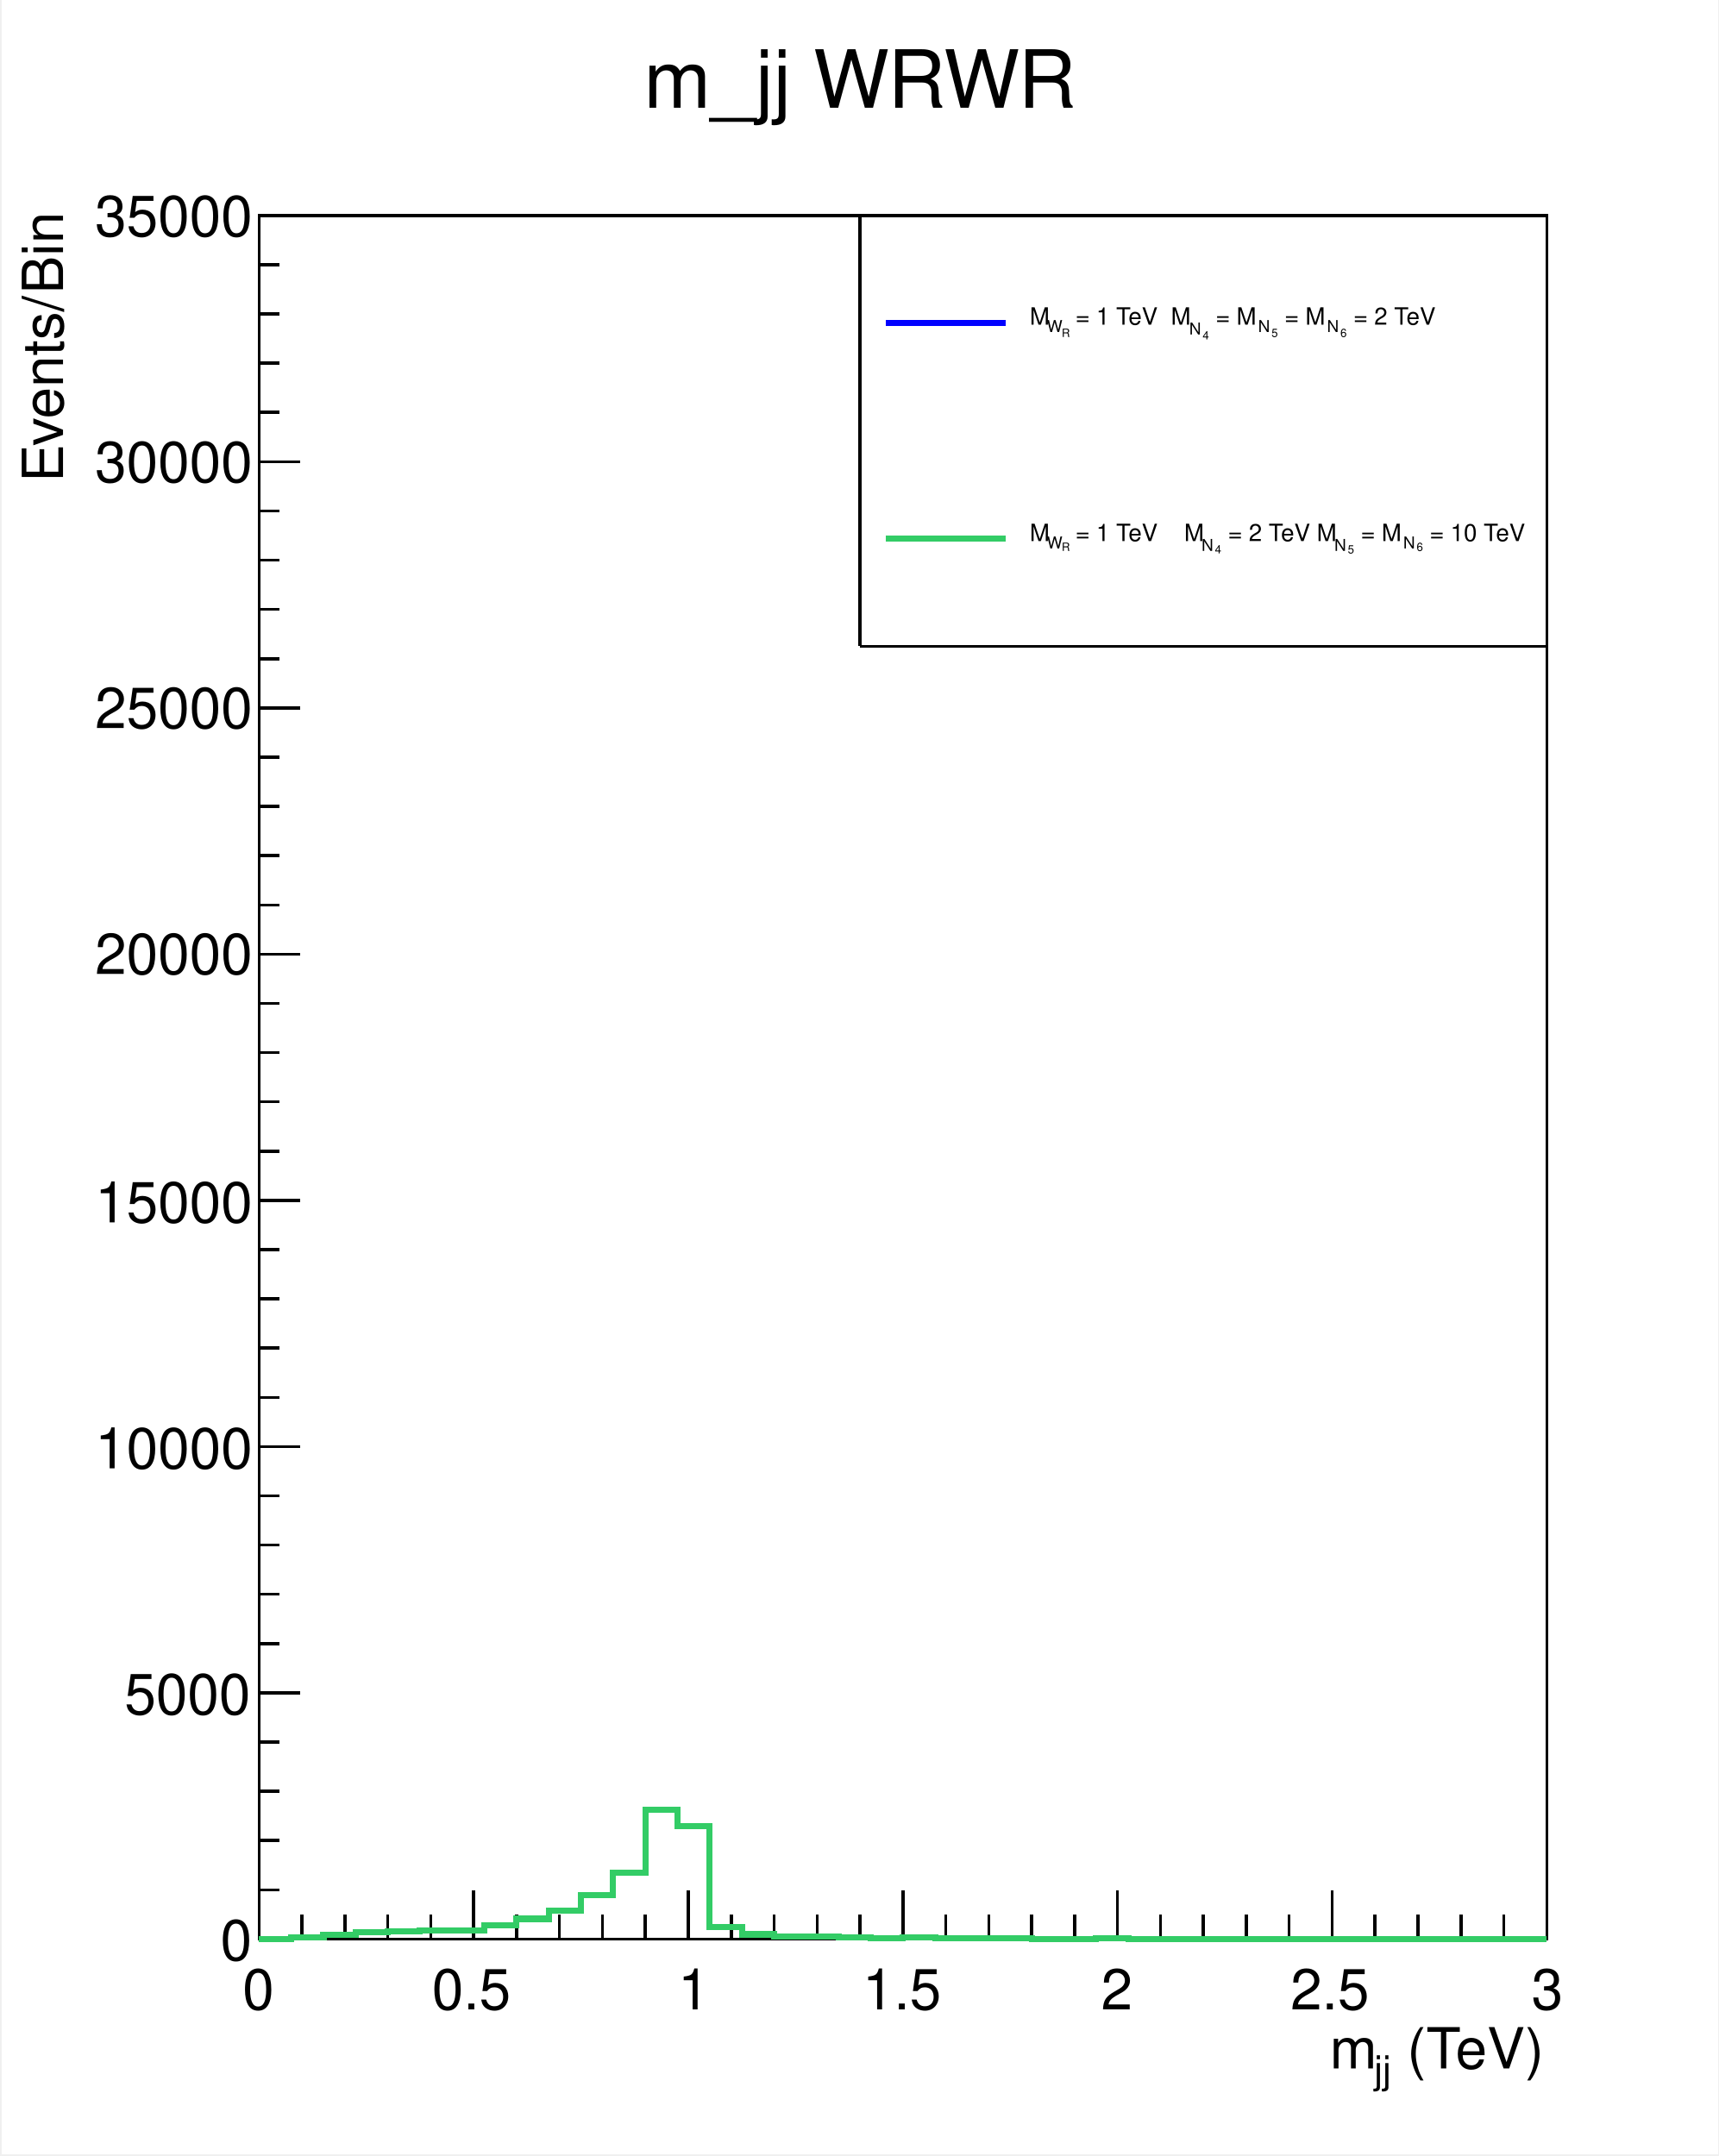
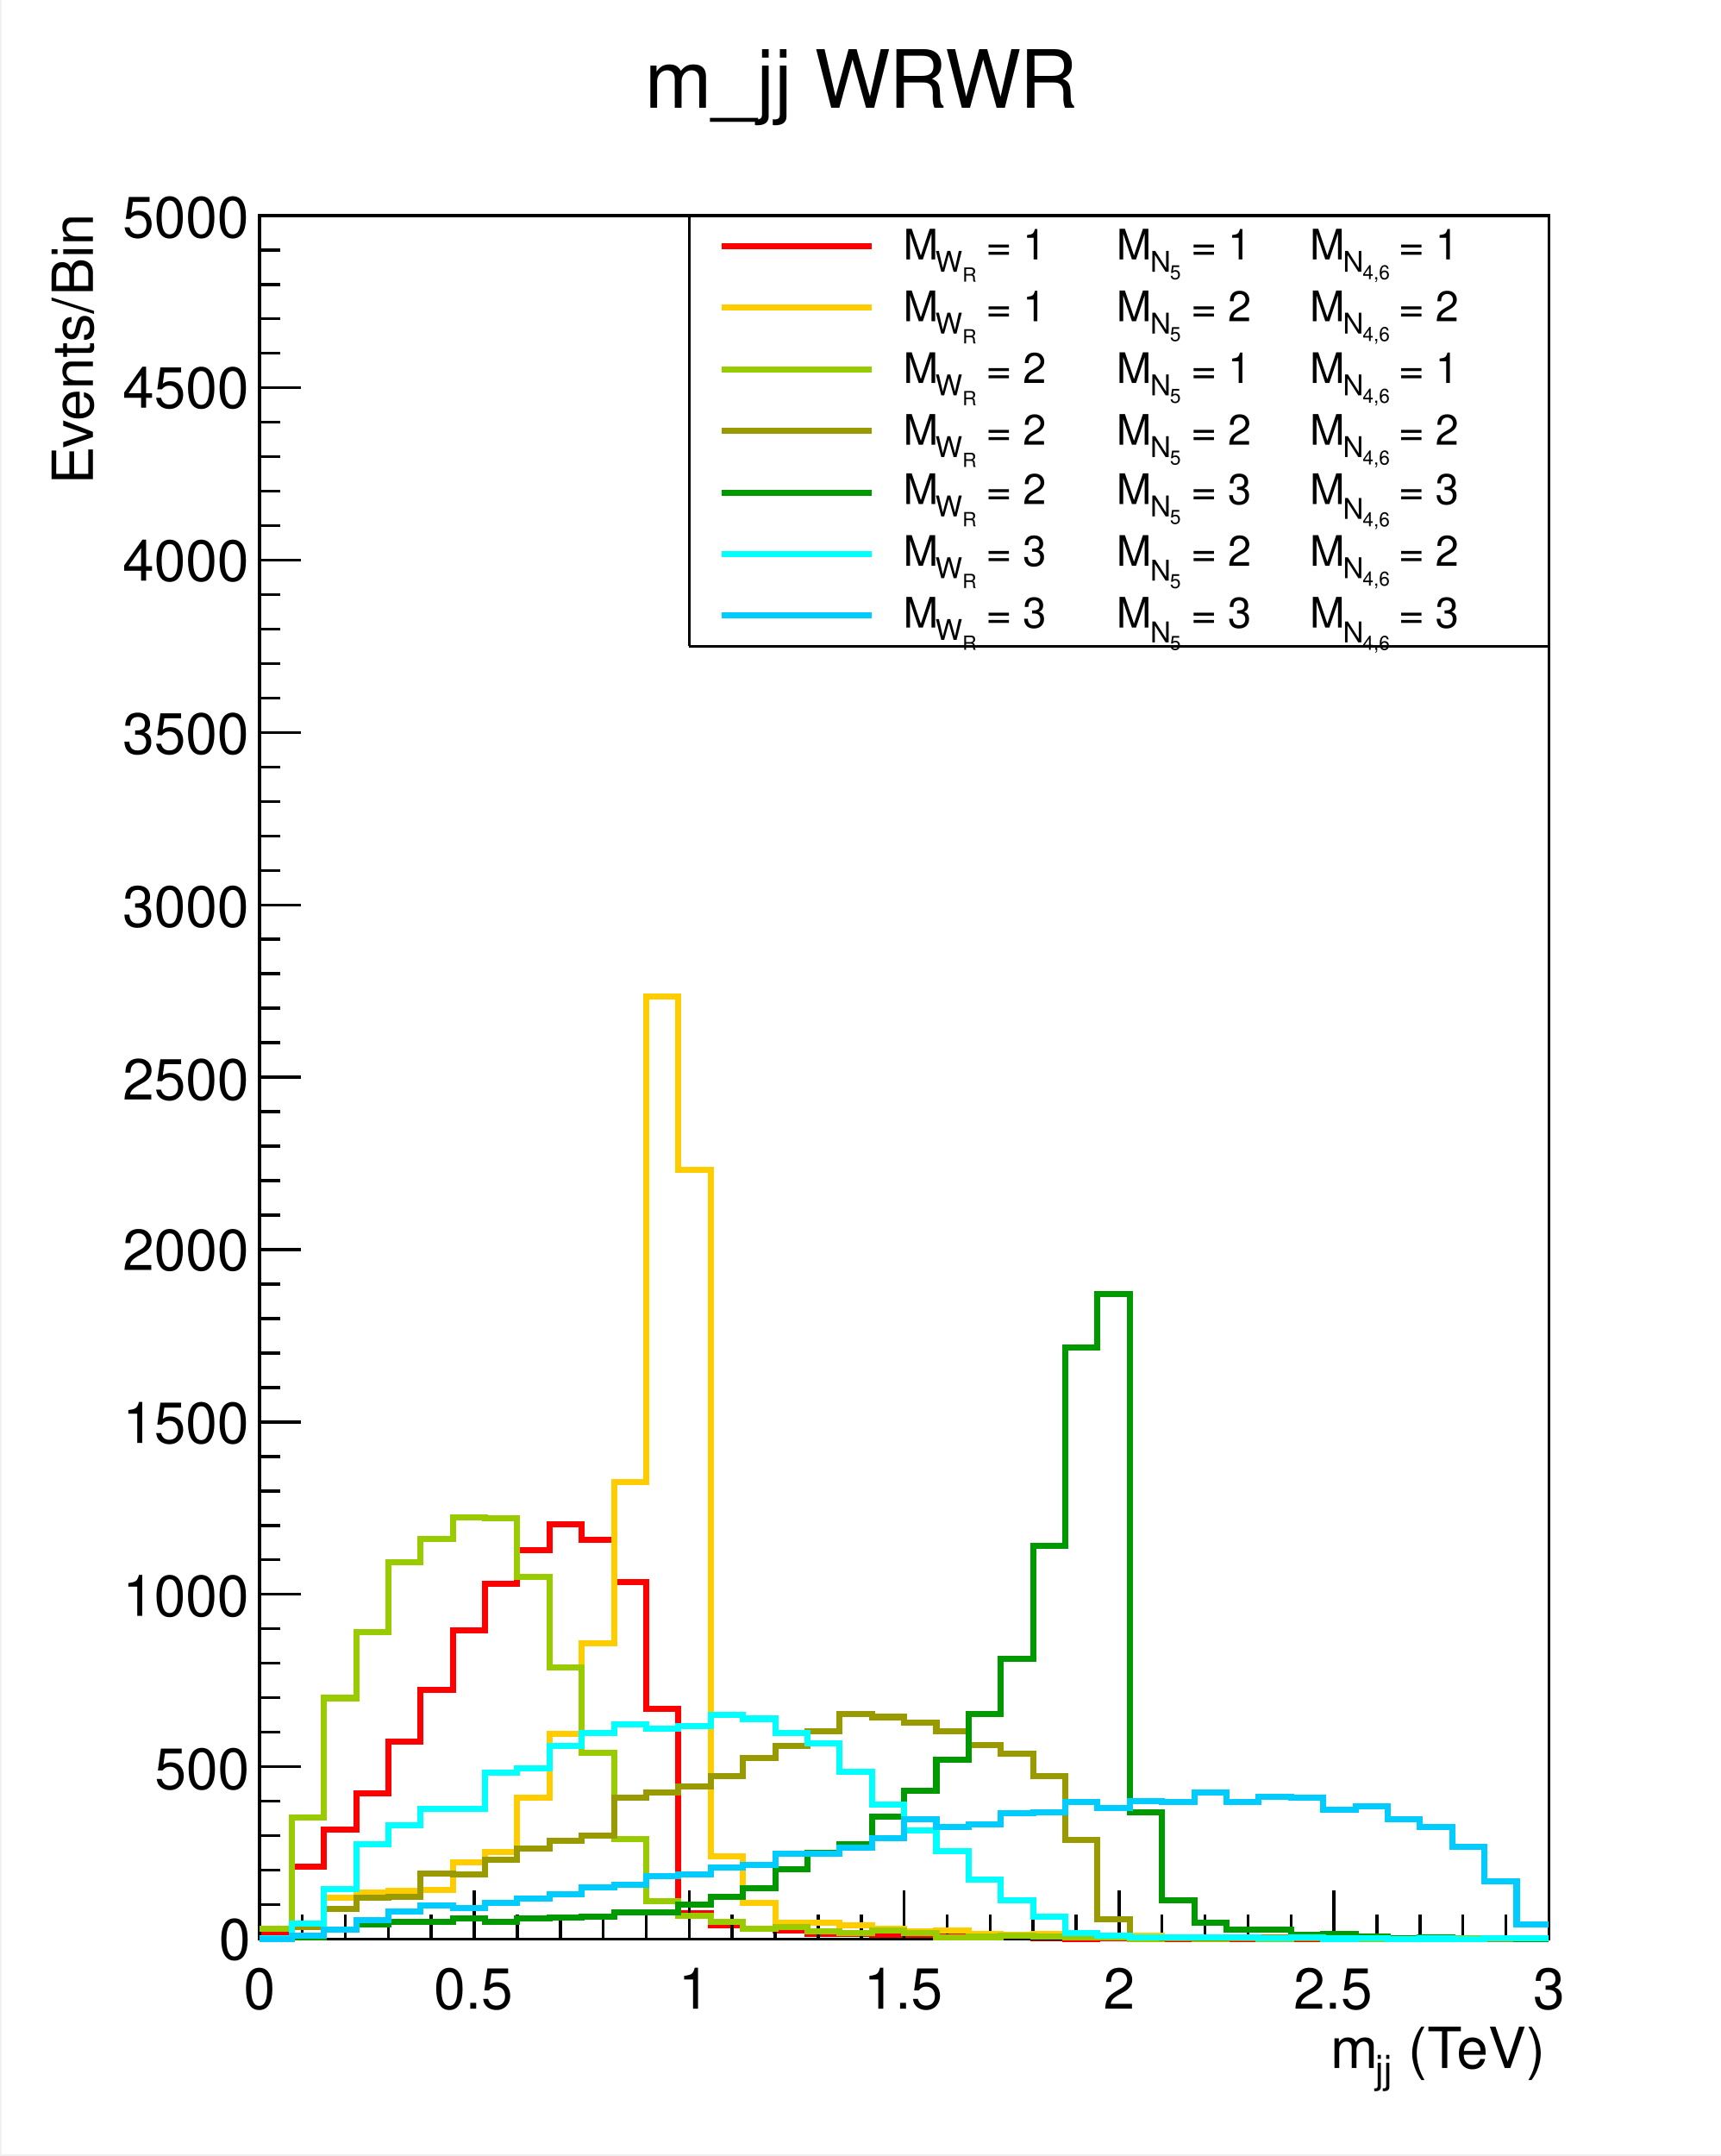
- <svg xmlns="http://www.w3.org/2000/svg" width="567.429" height="712.004" viewBox="0 0 567.429 712.004" shape-rendering="crispEdges">
+ <svg xmlns="http://www.w3.org/2000/svg" width="567.429" height="710.791" viewBox="0 0 567.429 710.791" shape-rendering="crispEdges">
  <defs>
</defs>
-   <rect x="0.5" y="0" width="566.929" height="711.504" fill="white" />
-   <rect x="85.539" y="71.15" width="425.197" height="569.203" fill="white" />
-   <rect x="85.539" y="71.15" width="425.197" height="569.203" fill="none" stroke="black" />
-   <rect x="85.539" y="71.15" width="425.197" height="569.203" fill="white" />
-   <rect x="85.539" y="71.15" width="425.197" height="569.203" fill="none" stroke="black" />
-   <path d="M85.539,640.305h 10.63v -0.602h 10.63v -0.797h 10.63v -0.911h 10.63v -0.244h 10.63v -0.26h 10.63v -0.065h 10.63v -1.626h 10.63v -2.114h 10.63v -2.651h 10.63v -5.058h 10.63v -7.66h 10.63v  -20.703h 10.63v 5.432h 10.63v 33.469h 10.63v 2.293h 10.63v 0.667h 10.63v -0.016h 10.63v 0.293h 10.63v 0.228h 10.63v -0.049h 10.63v 0.081h 10.63v 0.163h 10.63v -0.016h 10.63v 0.081h 21.26v  -0.016h 10.63v 0.016h 10.63v 0.098h 10.63v -0.098h 10.63v 0.098h 10.63v -0.016h 10.63v -0.016h 21.26v 0.016h 10.63v -0.016h 10.63v 0.016h 10.63v 0.033h 10.63v -0.049h 10.63v 0.049h  10.63" fill="none" stroke="#0000ff" stroke-width="2" />
-   <path d="M85.539,640.354h 425.197" fill="none" stroke="black" />
-   <path d="M85.539,624.345v 16.009" fill="none" stroke="black" />
-   <path d="M99.713,632.349v 8.004" fill="none" stroke="black" />
-   <path d="M113.886,632.349v 8.004" fill="none" stroke="black" />
-   <path d="M128.059,632.349v 8.004" fill="none" stroke="black" />
-   <path d="M142.232,632.349v 8.004" fill="none" stroke="black" />
-   <path d="M156.406,624.345v 16.009" fill="none" stroke="black" />
-   <path d="M170.579,632.349v 8.004" fill="none" stroke="black" />
-   <path d="M184.752,632.349v 8.004" fill="none" stroke="black" />
-   <path d="M198.925,632.349v 8.004" fill="none" stroke="black" />
-   <path d="M213.098,632.349v 8.004" fill="none" stroke="black" />
-   <path d="M227.272,624.345v 16.009" fill="none" stroke="black" />
-   <path d="M241.445,632.349v 8.004" fill="none" stroke="black" />
-   <path d="M255.618,632.349v 8.004" fill="none" stroke="black" />
-   <path d="M269.791,632.349v 8.004" fill="none" stroke="black" />
-   <path d="M283.965,632.349v 8.004" fill="none" stroke="black" />
-   <path d="M298.138,624.345v 16.009" fill="none" stroke="black" />
-   <path d="M312.311,632.349v 8.004" fill="none" stroke="black" />
-   <path d="M326.484,632.349v 8.004" fill="none" stroke="black" />
-   <path d="M340.657,632.349v 8.004" fill="none" stroke="black" />
-   <path d="M354.831,632.349v 8.004" fill="none" stroke="black" />
-   <path d="M369.004,624.345v 16.009" fill="none" stroke="black" />
-   <path d="M383.177,632.349v 8.004" fill="none" stroke="black" />
-   <path d="M397.35,632.349v 8.004" fill="none" stroke="black" />
-   <path d="M411.524,632.349v 8.004" fill="none" stroke="black" />
-   <path d="M425.697,632.349v 8.004" fill="none" stroke="black" />
-   <path d="M439.87,624.345v 16.009" fill="none" stroke="black" />
-   <path d="M454.043,632.349v 8.004" fill="none" stroke="black" />
-   <path d="M468.217,632.349v 8.004" fill="none" stroke="black" />
-   <path d="M482.39,632.349v 8.004" fill="none" stroke="black" />
-   <path d="M496.563,632.349v 8.004" fill="none" stroke="black" />
-   <path d="M510.736,624.345v 16.009" fill="none" stroke="black" />
-   <text xml:space="preserve" x="80.097" y="663.583" fill="black" font-size="18.704" font-family="Helvetica">0</text>
-   <text xml:space="preserve" x="142.638" y="663.583" fill="black" font-size="18.704" font-family="Helvetica">0.5</text>
-   <text xml:space="preserve" x="223.86" y="663.583" fill="black" font-size="18.704" font-family="Helvetica">1</text>
-   <text xml:space="preserve" x="284.777" y="663.583" fill="black" font-size="18.704" font-family="Helvetica">1.5</text>
-   <text xml:space="preserve" x="363.562" y="663.583" fill="black" font-size="18.704" font-family="Helvetica">2</text>
-   <text xml:space="preserve" x="426.103" y="663.583" fill="black" font-size="18.704" font-family="Helvetica">2.5</text>
-   <text xml:space="preserve" x="505.7" y="663.583" fill="black" font-size="18.704" font-family="Helvetica">3</text>
-   <text xml:space="preserve" x="459.404" y="683.076" fill="black" font-size="18.704" font-family="Helvetica"> (TeV)</text>
-   <text xml:space="preserve" x="453.718" y="687.95" fill="black" font-size="12.636" font-family="Helvetica">jj</text>
-   <text xml:space="preserve" x="439.098" y="683.076" fill="black" font-size="18.704" font-family="Helvetica">m</text>
-   <path d="M85.539,640.354v -569.203" fill="none" stroke="black" />
-   <path d="M99.146,640.354h -13.606" fill="none" stroke="black" />
-   <path d="M92.343,624.091h -6.803" fill="none" stroke="black" />
-   <path d="M92.343,607.828h -6.803" fill="none" stroke="black" />
-   <path d="M92.343,591.565h -6.803" fill="none" stroke="black" />
-   <path d="M92.343,575.302h -6.803" fill="none" stroke="black" />
-   <path d="M99.146,559.039h -13.606" fill="none" stroke="black" />
-   <path d="M92.343,542.776h -6.803" fill="none" stroke="black" />
-   <path d="M92.343,526.513h -6.803" fill="none" stroke="black" />
-   <path d="M92.343,510.25h -6.803" fill="none" stroke="black" />
-   <path d="M92.343,493.987h -6.803" fill="none" stroke="black" />
-   <path d="M99.146,477.724h -13.606" fill="none" stroke="black" />
-   <path d="M92.343,461.461h -6.803" fill="none" stroke="black" />
-   <path d="M92.343,445.198h -6.803" fill="none" stroke="black" />
-   <path d="M92.343,428.935h -6.803" fill="none" stroke="black" />
-   <path d="M92.343,412.672h -6.803" fill="none" stroke="black" />
-   <path d="M99.146,396.409h -13.606" fill="none" stroke="black" />
-   <path d="M92.343,380.147h -6.803" fill="none" stroke="black" />
-   <path d="M92.343,363.884h -6.803" fill="none" stroke="black" />
-   <path d="M92.343,347.621h -6.803" fill="none" stroke="black" />
-   <path d="M92.343,331.358h -6.803" fill="none" stroke="black" />
-   <path d="M99.146,315.095h -13.606" fill="none" stroke="black" />
-   <path d="M92.343,298.832h -6.803" fill="none" stroke="black" />
-   <path d="M92.343,282.569h -6.803" fill="none" stroke="black" />
-   <path d="M92.343,266.306h -6.803" fill="none" stroke="black" />
-   <path d="M92.343,250.043h -6.803" fill="none" stroke="black" />
-   <path d="M99.146,233.78h -13.606" fill="none" stroke="black" />
-   <path d="M92.343,217.517h -6.803" fill="none" stroke="black" />
-   <path d="M92.343,201.254h -6.803" fill="none" stroke="black" />
-   <path d="M92.343,184.991h -6.803" fill="none" stroke="black" />
-   <path d="M92.343,168.728h -6.803" fill="none" stroke="black" />
-   <path d="M99.146,152.465h -13.606" fill="none" stroke="black" />
-   <path d="M92.343,136.202h -6.803" fill="none" stroke="black" />
-   <path d="M92.343,119.939h -6.803" fill="none" stroke="black" />
-   <path d="M92.343,103.676h -6.803" fill="none" stroke="black" />
-   <path d="M92.343,87.413h -6.803" fill="none" stroke="black" />
-   <path d="M99.146,71.15h -13.606" fill="none" stroke="black" />
-   <text xml:space="preserve" x="72.787" y="647.339" fill="black" font-size="18.704" font-family="Helvetica">0</text>
-   <text xml:space="preserve" x="41.111" y="566.117" fill="black" font-size="18.704" font-family="Helvetica">5000</text>
-   <text xml:space="preserve" x="31.364" y="484.895" fill="black" font-size="18.704" font-family="Helvetica">10000</text>
-   <text xml:space="preserve" x="31.364" y="403.673" fill="black" font-size="18.704" font-family="Helvetica">15000</text>
-   <text xml:space="preserve" x="31.364" y="321.639" fill="black" font-size="18.704" font-family="Helvetica">20000</text>
-   <text xml:space="preserve" x="31.364" y="240.417" fill="black" font-size="18.704" font-family="Helvetica">25000</text>
-   <text xml:space="preserve" x="31.364" y="159.195" fill="black" font-size="18.704" font-family="Helvetica">30000</text>
-   <text xml:space="preserve" x="31.364" y="77.973" fill="black" font-size="18.704" font-family="Helvetica">35000</text>
-   <g transform="rotate(-90,20.8055,159.195)">
-     <text xml:space="preserve" x="20.805" y="159.195" fill="black" font-size="18.704" font-family="Helvetica">Events/Bin</text>
+   <rect x="0.5" y="0" width="566.929" height="710.291" fill="white" />
+   <rect x="85.539" y="71.029" width="425.197" height="568.232" fill="white" />
+   <rect x="85.539" y="71.029" width="425.197" height="568.232" fill="none" stroke="black" />
+   <rect x="85.539" y="71.029" width="425.197" height="568.232" fill="white" />
+   <rect x="85.539" y="71.029" width="425.197" height="568.232" fill="none" stroke="black" />
+   <path d="M85.539,637.329h 10.63v -21.82h 10.63v -12.274h 10.63v -12.046h 10.63v -17.047h 10.63v -16.933h 10.63v -19.661h 10.63v -15.342h 10.63v -11.137h 10.63v -8.637h 10.63v 5.114h 10.63v 14.092h 10.63v 41.708h  10.63v 67.279h 10.63v 4.091h 10.63v 1.136h 10.63v 0.568h 10.63v 1.136h 10.63v 0.114h 10.63v 0.682h 21.26v -0.114h 10.63v 0.568h 21.26v 0.114h 10.63v 0.227h 10.63v -0.227h 10.63v 0.227h  21.26v -0.114h 10.63v 0.114h 10.63v 0.114h 10.63v -0.114h 10.63v 0.114h 21.26v -0.114h 10.63v 0.114h 42.52" fill="none" stroke="#ff0000" stroke-width="2" />
+   <path d="M85.539,639.261h 425.197" fill="none" stroke="black" />
+   <path d="M85.539,623.28v 15.982" fill="none" stroke="black" />
+   <path d="M99.713,631.271v 7.991" fill="none" stroke="black" />
+   <path d="M113.886,631.271v 7.991" fill="none" stroke="black" />
+   <path d="M128.059,631.271v 7.991" fill="none" stroke="black" />
+   <path d="M142.232,631.271v 7.991" fill="none" stroke="black" />
+   <path d="M156.406,623.28v 15.982" fill="none" stroke="black" />
+   <path d="M170.579,631.271v 7.991" fill="none" stroke="black" />
+   <path d="M184.752,631.271v 7.991" fill="none" stroke="black" />
+   <path d="M198.925,631.271v 7.991" fill="none" stroke="black" />
+   <path d="M213.098,631.271v 7.991" fill="none" stroke="black" />
+   <path d="M227.272,623.28v 15.982" fill="none" stroke="black" />
+   <path d="M241.445,631.271v 7.991" fill="none" stroke="black" />
+   <path d="M255.618,631.271v 7.991" fill="none" stroke="black" />
+   <path d="M269.791,631.271v 7.991" fill="none" stroke="black" />
+   <path d="M283.965,631.271v 7.991" fill="none" stroke="black" />
+   <path d="M298.138,623.28v 15.982" fill="none" stroke="black" />
+   <path d="M312.311,631.271v 7.991" fill="none" stroke="black" />
+   <path d="M326.484,631.271v 7.991" fill="none" stroke="black" />
+   <path d="M340.657,631.271v 7.991" fill="none" stroke="black" />
+   <path d="M354.831,631.271v 7.991" fill="none" stroke="black" />
+   <path d="M369.004,623.28v 15.982" fill="none" stroke="black" />
+   <path d="M383.177,631.271v 7.991" fill="none" stroke="black" />
+   <path d="M397.35,631.271v 7.991" fill="none" stroke="black" />
+   <path d="M411.524,631.271v 7.991" fill="none" stroke="black" />
+   <path d="M425.697,631.271v 7.991" fill="none" stroke="black" />
+   <path d="M439.87,623.28v 15.982" fill="none" stroke="black" />
+   <path d="M454.043,631.271v 7.991" fill="none" stroke="black" />
+   <path d="M468.217,631.271v 7.991" fill="none" stroke="black" />
+   <path d="M482.39,631.271v 7.991" fill="none" stroke="black" />
+   <path d="M496.563,631.271v 7.991" fill="none" stroke="black" />
+   <path d="M510.736,623.28v 15.982" fill="none" stroke="black" />
+   <text xml:space="preserve" x="80.326" y="662.232" fill="black" font-size="18.704" font-family="Helvetica">0</text>
+   <text xml:space="preserve" x="143.047" y="662.232" fill="black" font-size="18.704" font-family="Helvetica">0.5</text>
+   <text xml:space="preserve" x="223.688" y="662.232" fill="black" font-size="18.704" font-family="Helvetica">1</text>
+   <text xml:space="preserve" x="284.779" y="662.232" fill="black" font-size="18.704" font-family="Helvetica">1.5</text>
+   <text xml:space="preserve" x="363.791" y="662.232" fill="black" font-size="18.704" font-family="Helvetica">2</text>
+   <text xml:space="preserve" x="426.511" y="662.232" fill="black" font-size="18.704" font-family="Helvetica">2.5</text>
+   <text xml:space="preserve" x="505.523" y="662.232" fill="black" font-size="18.704" font-family="Helvetica">3</text>
+   <text xml:space="preserve" x="459.094" y="681.781" fill="black" font-size="18.704" font-family="Helvetica"> (TeV)</text>
+   <text xml:space="preserve" x="453.392" y="686.668" fill="black" font-size="12.636" font-family="Helvetica">jj</text>
+   <text xml:space="preserve" x="438.73" y="681.781" fill="black" font-size="18.704" font-family="Helvetica">m</text>
+   <path d="M85.539,639.261v -568.232" fill="none" stroke="black" />
+   <path d="M99.146,639.261h -13.606" fill="none" stroke="black" />
+   <path d="M92.343,627.897h -6.803" fill="none" stroke="black" />
+   <path d="M92.343,616.532h -6.803" fill="none" stroke="black" />
+   <path d="M92.343,605.167h -6.803" fill="none" stroke="black" />
+   <path d="M92.343,593.803h -6.803" fill="none" stroke="black" />
+   <path d="M99.146,582.438h -13.606" fill="none" stroke="black" />
+   <path d="M92.343,571.074h -6.803" fill="none" stroke="black" />
+   <path d="M92.343,559.709h -6.803" fill="none" stroke="black" />
+   <path d="M92.343,548.344h -6.803" fill="none" stroke="black" />
+   <path d="M92.343,536.98h -6.803" fill="none" stroke="black" />
+   <path d="M99.146,525.615h -13.606" fill="none" stroke="black" />
+   <path d="M92.343,514.25h -6.803" fill="none" stroke="black" />
+   <path d="M92.343,502.886h -6.803" fill="none" stroke="black" />
+   <path d="M92.343,491.521h -6.803" fill="none" stroke="black" />
+   <path d="M92.343,480.156h -6.803" fill="none" stroke="black" />
+   <path d="M99.146,468.792h -13.606" fill="none" stroke="black" />
+   <path d="M92.343,457.427h -6.803" fill="none" stroke="black" />
+   <path d="M92.343,446.062h -6.803" fill="none" stroke="black" />
+   <path d="M92.343,434.698h -6.803" fill="none" stroke="black" />
+   <path d="M92.343,423.333h -6.803" fill="none" stroke="black" />
+   <path d="M99.146,411.968h -13.606" fill="none" stroke="black" />
+   <path d="M92.343,400.604h -6.803" fill="none" stroke="black" />
+   <path d="M92.343,389.239h -6.803" fill="none" stroke="black" />
+   <path d="M92.343,377.875h -6.803" fill="none" stroke="black" />
+   <path d="M92.343,366.51h -6.803" fill="none" stroke="black" />
+   <path d="M99.146,355.145h -13.606" fill="none" stroke="black" />
+   <path d="M92.343,343.781h -6.803" fill="none" stroke="black" />
+   <path d="M92.343,332.416h -6.803" fill="none" stroke="black" />
+   <path d="M92.343,321.051h -6.803" fill="none" stroke="black" />
+   <path d="M92.343,309.687h -6.803" fill="none" stroke="black" />
+   <path d="M99.146,298.322h -13.606" fill="none" stroke="black" />
+   <path d="M92.343,286.957h -6.803" fill="none" stroke="black" />
+   <path d="M92.343,275.593h -6.803" fill="none" stroke="black" />
+   <path d="M92.343,264.228h -6.803" fill="none" stroke="black" />
+   <path d="M92.343,252.863h -6.803" fill="none" stroke="black" />
+   <path d="M99.146,241.499h -13.606" fill="none" stroke="black" />
+   <path d="M92.343,230.134h -6.803" fill="none" stroke="black" />
+   <path d="M92.343,218.769h -6.803" fill="none" stroke="black" />
+   <path d="M92.343,207.405h -6.803" fill="none" stroke="black" />
+   <path d="M92.343,196.04h -6.803" fill="none" stroke="black" />
+   <path d="M99.146,184.676h -13.606" fill="none" stroke="black" />
+   <path d="M92.343,173.311h -6.803" fill="none" stroke="black" />
+   <path d="M92.343,161.946h -6.803" fill="none" stroke="black" />
+   <path d="M92.343,150.582h -6.803" fill="none" stroke="black" />
+   <path d="M92.343,139.217h -6.803" fill="none" stroke="black" />
+   <path d="M99.146,127.852h -13.606" fill="none" stroke="black" />
+   <path d="M92.343,116.488h -6.803" fill="none" stroke="black" />
+   <path d="M92.343,105.123h -6.803" fill="none" stroke="black" />
+   <path d="M92.343,93.758h -6.803" fill="none" stroke="black" />
+   <path d="M92.343,82.394h -6.803" fill="none" stroke="black" />
+   <path d="M99.146,71.029h -13.606" fill="none" stroke="black" />
+   <text xml:space="preserve" x="72.181" y="645.941" fill="black" font-size="18.704" font-family="Helvetica">0</text>
+   <text xml:space="preserve" x="51.002" y="589.737" fill="black" font-size="18.704" font-family="Helvetica">500</text>
+   <text xml:space="preserve" x="40.413" y="532.718" fill="black" font-size="18.704" font-family="Helvetica">1000</text>
+   <text xml:space="preserve" x="40.413" y="475.699" fill="black" font-size="18.704" font-family="Helvetica">1500</text>
+   <text xml:space="preserve" x="40.413" y="418.68" fill="black" font-size="18.704" font-family="Helvetica">2000</text>
+   <text xml:space="preserve" x="40.413" y="362.476" fill="black" font-size="18.704" font-family="Helvetica">2500</text>
+   <text xml:space="preserve" x="40.413" y="305.457" fill="black" font-size="18.704" font-family="Helvetica">3000</text>
+   <text xml:space="preserve" x="40.413" y="248.439" fill="black" font-size="18.704" font-family="Helvetica">3500</text>
+   <text xml:space="preserve" x="40.413" y="191.42" fill="black" font-size="18.704" font-family="Helvetica">4000</text>
+   <text xml:space="preserve" x="40.413" y="134.401" fill="black" font-size="18.704" font-family="Helvetica">4500</text>
+   <text xml:space="preserve" x="40.413" y="78.197" fill="black" font-size="18.704" font-family="Helvetica">5000</text>
+   <g transform="rotate(-90,30.6385,159.652)">
+     <text xml:space="preserve" x="30.639" y="159.652" fill="black" font-size="18.704" font-family="Helvetica">Events/Bin</text>
  </g>
-   <text xml:space="preserve" x="283.965" y="35.575" text-anchor="middle" fill="black" font-size="26.506" font-family="Helvetica">m_jj WRWR</text>
-   <path d="M85.539,640.354h 10.63v -0.651h 10.63v -0.797h 10.63v -0.911h 10.63v -0.244h 10.63v -0.26h 10.63v -0.065h 10.63v -1.626h 10.63v -2.114h 10.63v -2.651h 10.63v -5.058h 10.63v -7.66h 10.63v  -20.703h 10.63v 5.432h 10.63v 33.469h 10.63v 2.293h 10.63v 0.667h 10.63v -0.016h 10.63v 0.293h 10.63v 0.228h 10.63v -0.049h 10.63v 0.081h 10.63v 0.163h 10.63v -0.016h 10.63v 0.081h 21.26v  -0.016h 10.63v 0.016h 10.63v 0.114h 10.63v -0.114h 10.63v 0.114h 106.299" fill="none" stroke="#33cc66" stroke-width="2" />
-   <rect x="283.965" y="71.15" width="226.772" height="142.301" fill="white" />
-   <path d="M283.965,213.451h 226.772" fill="none" stroke="black" />
-   <path d="M510.736,213.451v -142.301" fill="none" stroke="black" />
-   <path d="M510.736,71.15h -226.772" fill="none" stroke="black" />
-   <path d="M283.965,71.15v 142.301" fill="none" stroke="black" />
-   <text xml:space="preserve" x="444.784" y="107.213" fill="black" font-size="7.871" font-family="Helvetica"> = 2 TeV</text>
-   <text xml:space="preserve" x="441.535" y="111.274" fill="black" font-size="3.776" font-family="Helvetica"> 6</text>
-   <text xml:space="preserve" x="436.662" y="109.65" fill="black" font-size="5.414" font-family="Helvetica"> N</text>
-   <text xml:space="preserve" x="422.042" y="107.213" fill="black" font-size="7.871" font-family="Helvetica"> = M</text>
-   <text xml:space="preserve" x="418.793" y="111.274" fill="black" font-size="3.776" font-family="Helvetica"> 5</text>
-   <text xml:space="preserve" x="413.92" y="109.65" fill="black" font-size="5.414" font-family="Helvetica"> N</text>
-   <text xml:space="preserve" x="399.3" y="107.213" fill="black" font-size="7.871" font-family="Helvetica"> = M</text>
-   <text xml:space="preserve" x="396.051" y="112.086" fill="black" font-size="3.776" font-family="Helvetica"> 4</text>
-   <text xml:space="preserve" x="391.178" y="110.462" fill="black" font-size="5.414" font-family="Helvetica"> N</text>
-   <text xml:space="preserve" x="353.003" y="107.213" fill="black" font-size="7.871" font-family="Helvetica"> = 1 TeV  M</text>
-   <text xml:space="preserve" x="350.567" y="111.274" fill="black" font-size="3.776" font-family="Helvetica">R</text>
-   <text xml:space="preserve" x="345.693" y="109.65" fill="black" font-size="5.414" font-family="Helvetica">W</text>
-   <text xml:space="preserve" x="340.008" y="107.213" fill="black" font-size="7.871" font-family="Helvetica">M</text>
-   <path d="M292.469,106.726h 39.685" fill="none" stroke="#0000ff" stroke-width="2" />
-   <text xml:space="preserve" x="469.963" y="178.688" fill="black" font-size="7.871" font-family="Helvetica"> = 10 TeV</text>
-   <text xml:space="preserve" x="466.714" y="181.937" fill="black" font-size="3.776" font-family="Helvetica"> 6</text>
-   <text xml:space="preserve" x="461.841" y="181.125" fill="black" font-size="5.414" font-family="Helvetica"> N</text>
-   <text xml:space="preserve" x="447.221" y="178.688" fill="black" font-size="7.871" font-family="Helvetica"> = M</text>
-   <text xml:space="preserve" x="443.972" y="182.749" fill="black" font-size="3.776" font-family="Helvetica"> 5</text>
-   <text xml:space="preserve" x="439.098" y="181.937" fill="black" font-size="5.414" font-family="Helvetica"> N</text>
-   <text xml:space="preserve" x="403.361" y="178.688" fill="black" font-size="7.871" font-family="Helvetica"> = 2 TeV M</text>
-   <text xml:space="preserve" x="400.112" y="182.749" fill="black" font-size="3.776" font-family="Helvetica"> 4</text>
-   <text xml:space="preserve" x="395.239" y="181.937" fill="black" font-size="5.414" font-family="Helvetica"> N</text>
-   <text xml:space="preserve" x="353.003" y="178.688" fill="black" font-size="7.871" font-family="Helvetica"> = 1 TeV    M</text>
-   <text xml:space="preserve" x="350.567" y="181.937" fill="black" font-size="3.776" font-family="Helvetica">R</text>
-   <text xml:space="preserve" x="345.693" y="181.125" fill="black" font-size="5.414" font-family="Helvetica">W</text>
-   <text xml:space="preserve" x="340.008" y="178.688" fill="black" font-size="7.871" font-family="Helvetica">M</text>
-   <path d="M292.469,177.876h 39.685" fill="none" stroke="#33cc66" stroke-width="2" />
+   <text xml:space="preserve" x="283.965" y="35.514" text-anchor="middle" fill="black" font-size="26.506" font-family="Helvetica">m_jj WRWR</text>
+   <path d="M85.539,639.148h 10.63v -3.864h 10.63v -9.774h 10.63v -1.705h 10.63v -0.341h 10.63v -0.455h 10.63v -8.978h 10.63v -3.523h 10.63v -17.956h 10.63v -20.797h 10.63v -29.889h 10.63v -53.187h 10.63v  -160.128h 10.63v 57.164h 10.63v 226.27h 10.63v 15.342h 10.63v 6.591h 21.26v 0.796h 10.63v 1.25h 10.63v 0.796h 10.63v -0.341h 10.63v 1.25h 10.63v 0.114h 10.63v -0.227h 10.63v 0.796h 10.63v  0.455h 10.63v -0.682h 10.63v 0.909h 53.15v -0.341h 10.63v 0.227h 10.63v 0.114h 21.26v 0.227h 21.26v -0.114h 10.63" fill="none" stroke="#ffcc00" stroke-width="2" />
+   <path d="M85.539,635.852h 10.63v -36.708h 10.63v -39.322h 10.63v -21.706h 10.63v -22.957h 10.63v -7.728h 10.63v -7.046h 10.63v 0.114h 10.63v 19.433h 10.63v 29.889h 10.63v 27.957h 10.63v 28.639h 10.63v 20.456h  10.63v 4.773h 10.63v 1.818h 10.63v 2.5h 10.63v -0.682h 10.63v 1.477h 10.63v 0.455h 10.63v -0.796h 10.63v 0.909h 10.63v 1.364h 10.63v -0.114h 10.63v -0.341h 10.63v 0.114h 10.63v 0.227h  10.63v 0.227h 10.63v 0.455h 10.63v -0.455h 10.63v 0.341h 10.63v -0.114h 10.63v 0.227h 10.63v -0.227h 10.63v 0.227h 10.63v -0.114h 31.89v -0.227h 10.63v 0.227h 10.63v 0.114h 10.63" fill="none" stroke="#99cc00" stroke-width="2" />
+   <path d="M85.539,639.034h 10.63v -3.864h 10.63v -5.91h 10.63v -3.637h 10.63v -0.227h 10.63v -7.614h 10.63v 0.114h 10.63v -4.887h 10.63v -3.523h 10.63v -2.5h 10.63v -1.818h 10.63v -12.387h 10.63v  -1.705h 10.63v -2.159h 10.63v -3.409h 10.63v -6.023h 10.63v -3.75h 10.63v -5h 10.63v -5.682h 10.63v 1.023h 10.63v 1.818h 10.63v 2.841h 10.63v 4.66h 10.63v 2.728h 10.63v 7.387h 10.63v 21.138h  10.63v 26.139h 10.63v 5.91h 10.63v 0.227h 10.63v 0.114h 10.63v -0.114h 10.63v -0.227h 10.63v 0.341h 10.63v -0.455h 10.63v 0.341h 10.63v 0.227h 10.63v -0.114h 10.63v 0.227h 21.26v -0.227h  10.63" fill="none" stroke="#999900" stroke-width="2" />
+   <path d="M85.539,639.148h 10.63v -0.341h 10.63v -2.728h 10.63v -1.705h 10.63v -0.796h 10.63v 0.114h 10.63v -1.25h 10.63v 1.023h 10.63v -1.136h 10.63v -0.114h 10.63v -0.227h 10.63v -1.477h 21.26v  -2.614h 10.63v -2.5h 10.63v -2.841h 10.63v -6.364h 10.63v -5.341h 10.63v -2.955h 10.63v -8.978h 10.63v -8.41h 10.63v -10.342h 10.63v -15.115h 10.63v -18.07h 10.63v -37.39h 10.63v -65.233h 10.63v  -17.843h 10.63v 170.924h 10.63v 28.98h 10.63v 7.387h 10.63v 2.387h 21.26v 1.818h 10.63v -0.341h 10.63v 0.796h 10.63v 0.455h 10.63v -0.114h 10.63v 0.455h 10.63v -0.227h 10.63v 0.227h 10.63" fill="none" stroke="#009900" stroke-width="2" />
+   <path d="M85.539,639.148h 10.63v -5h 10.63v -11.365h 10.63v -14.66h 10.63v -6.478h 10.63v -5.341h 10.63v 0.114h 10.63v -11.933h 10.63v -1.477h 10.63v -7.501h 10.63v -4.205h 10.63v -2.728h 10.63v  1.364h 10.63v -0.796h 10.63v -3.75h 10.63v 1.25h 10.63v 4.773h 10.63v 3.296h 10.63v 9.319h 10.63v 10.91h 10.63v 8.523h 10.63v 6.819h 10.63v 9.433h 10.63v 6.705h 10.63v 5.569h 10.63v 5.341h  10.63v 0.909h 10.63v 0.455h 10.63v -0.114h 10.63v 0.227h 21.26v 0.227h 10.63v -0.341h 10.63v 0.455h 10.63v -0.114h 10.63v 0.227h 10.63v -0.114h 10.63v 0.114h 10.63v -0.227h 21.26" fill="none" stroke="#00ffff" stroke-width="2" />
+   <path d="M85.539,639.261h 10.63v -1.136h 10.63v -2.046h 10.63v -3.068h 10.63v -2.728h 10.63v -2.159h 10.63v 1.023h 10.63v -1.932h 10.63v -1.25h 10.63v -1.477h 10.63v -2.273h 10.63v -0.796h 10.63v  -2.955h 10.63v -0.568h 10.63v -2.159h 10.63v -1.023h 10.63v -3.637h 21.26v -1.818h 10.63v -3.296h 10.63v -6.137h 10.63v 2.387h 10.63v -0.796h 10.63v -3.523h 10.63v -0.341h 10.63v -3.523h 10.63v  1.932h 10.63v -2.046h 10.63v 0.227h 10.63v -3.182h 10.63v 3.182h 10.63v -1.818h 10.63v 0.341h 10.63v 4.091h 10.63v -1.136h 10.63v 4.091h 10.63v 2.728h 10.63v 6.364h 10.63v 11.478h 10.63v 14.092h  10.63" fill="none" stroke="#00ccff" stroke-width="2" />
+   <rect x="227.272" y="71.029" width="283.465" height="142.058" fill="white" />
+   <path d="M227.272,213.087h 283.465" fill="none" stroke="black" />
+   <path d="M510.736,213.087v -142.058" fill="none" stroke="black" />
+   <path d="M510.736,71.029h -283.465" fill="none" stroke="black" />
+   <path d="M227.272,71.029v 142.058" fill="none" stroke="black" />
+   <text xml:space="preserve" x="457.464" y="85.528" fill="black" font-size="13.874" font-family="Helvetica"> = 1</text>
+   <text xml:space="preserve" x="449.319" y="92.044" fill="black" font-size="6.444" font-family="Helvetica">4,6</text>
+   <text xml:space="preserve" x="442.802" y="89.601" fill="black" font-size="9.416" font-family="Helvetica">N</text>
+   <text xml:space="preserve" x="389.042" y="85.528" fill="black" font-size="13.874" font-family="Helvetica"> = 1     M</text>
+   <text xml:space="preserve" x="385.784" y="92.044" fill="black" font-size="6.444" font-family="Helvetica">5</text>
+   <text xml:space="preserve" x="379.267" y="89.601" fill="black" font-size="9.416" font-family="Helvetica">N</text>
+   <text xml:space="preserve" x="321.434" y="85.528" fill="black" font-size="13.874" font-family="Helvetica"> = 1      M</text>
+   <text xml:space="preserve" x="317.361" y="92.859" fill="black" font-size="6.444" font-family="Helvetica">R</text>
+   <text xml:space="preserve" x="308.401" y="89.601" fill="black" font-size="9.416" font-family="Helvetica">W</text>
+   <text xml:space="preserve" x="297.812" y="85.528" fill="black" font-size="13.874" font-family="Helvetica">M</text>
+   <path d="M237.902,81.176h 49.606" fill="none" stroke="#ff0000" stroke-width="2" />
+   <text xml:space="preserve" x="457.464" y="105.892" fill="black" font-size="13.874" font-family="Helvetica"> = 2</text>
+   <text xml:space="preserve" x="449.319" y="112.408" fill="black" font-size="6.444" font-family="Helvetica">4,6</text>
+   <text xml:space="preserve" x="442.802" y="109.965" fill="black" font-size="9.416" font-family="Helvetica">N</text>
+   <text xml:space="preserve" x="389.042" y="105.892" fill="black" font-size="13.874" font-family="Helvetica"> = 2     M</text>
+   <text xml:space="preserve" x="385.784" y="112.408" fill="black" font-size="6.444" font-family="Helvetica">5</text>
+   <text xml:space="preserve" x="379.267" y="109.965" fill="black" font-size="9.416" font-family="Helvetica">N</text>
+   <text xml:space="preserve" x="321.434" y="105.892" fill="black" font-size="13.874" font-family="Helvetica"> = 1      M</text>
+   <text xml:space="preserve" x="317.361" y="113.223" fill="black" font-size="6.444" font-family="Helvetica">R</text>
+   <text xml:space="preserve" x="308.401" y="109.965" fill="black" font-size="9.416" font-family="Helvetica">W</text>
+   <text xml:space="preserve" x="297.812" y="105.892" fill="black" font-size="13.874" font-family="Helvetica">M</text>
+   <path d="M237.902,101.47h 49.606" fill="none" stroke="#ffcc00" stroke-width="2" />
+   <text xml:space="preserve" x="457.464" y="126.256" fill="black" font-size="13.874" font-family="Helvetica"> = 1</text>
+   <text xml:space="preserve" x="449.319" y="132.772" fill="black" font-size="6.444" font-family="Helvetica">4,6</text>
+   <text xml:space="preserve" x="442.802" y="130.329" fill="black" font-size="9.416" font-family="Helvetica">N</text>
+   <text xml:space="preserve" x="389.042" y="126.256" fill="black" font-size="13.874" font-family="Helvetica"> = 1     M</text>
+   <text xml:space="preserve" x="385.784" y="132.772" fill="black" font-size="6.444" font-family="Helvetica">5</text>
+   <text xml:space="preserve" x="379.267" y="130.329" fill="black" font-size="9.416" font-family="Helvetica">N</text>
+   <text xml:space="preserve" x="321.434" y="126.256" fill="black" font-size="13.874" font-family="Helvetica"> = 2      M</text>
+   <text xml:space="preserve" x="317.361" y="133.587" fill="black" font-size="6.444" font-family="Helvetica">R</text>
+   <text xml:space="preserve" x="308.401" y="130.329" fill="black" font-size="9.416" font-family="Helvetica">W</text>
+   <text xml:space="preserve" x="297.812" y="126.256" fill="black" font-size="13.874" font-family="Helvetica">M</text>
+   <path d="M237.902,121.764h 49.606" fill="none" stroke="#99cc00" stroke-width="2" />
+   <text xml:space="preserve" x="457.464" y="146.62" fill="black" font-size="13.874" font-family="Helvetica"> = 2</text>
+   <text xml:space="preserve" x="449.319" y="153.136" fill="black" font-size="6.444" font-family="Helvetica">4,6</text>
+   <text xml:space="preserve" x="442.802" y="150.692" fill="black" font-size="9.416" font-family="Helvetica">N</text>
+   <text xml:space="preserve" x="389.042" y="146.62" fill="black" font-size="13.874" font-family="Helvetica"> = 2     M</text>
+   <text xml:space="preserve" x="385.784" y="153.136" fill="black" font-size="6.444" font-family="Helvetica">5</text>
+   <text xml:space="preserve" x="379.267" y="150.692" fill="black" font-size="9.416" font-family="Helvetica">N</text>
+   <text xml:space="preserve" x="321.434" y="146.62" fill="black" font-size="13.874" font-family="Helvetica"> = 2      M</text>
+   <text xml:space="preserve" x="317.361" y="153.951" fill="black" font-size="6.444" font-family="Helvetica">R</text>
+   <text xml:space="preserve" x="308.401" y="150.692" fill="black" font-size="9.416" font-family="Helvetica">W</text>
+   <text xml:space="preserve" x="297.812" y="146.62" fill="black" font-size="13.874" font-family="Helvetica">M</text>
+   <path d="M237.902,142.058h 49.606" fill="none" stroke="#999900" stroke-width="2" />
+   <text xml:space="preserve" x="457.464" y="166.169" fill="black" font-size="13.874" font-family="Helvetica"> = 3</text>
+   <text xml:space="preserve" x="449.319" y="173.5" fill="black" font-size="6.444" font-family="Helvetica">4,6</text>
+   <text xml:space="preserve" x="442.802" y="171.056" fill="black" font-size="9.416" font-family="Helvetica">N</text>
+   <text xml:space="preserve" x="389.042" y="166.169" fill="black" font-size="13.874" font-family="Helvetica"> = 3     M</text>
+   <text xml:space="preserve" x="385.784" y="172.685" fill="black" font-size="6.444" font-family="Helvetica">5</text>
+   <text xml:space="preserve" x="379.267" y="170.242" fill="black" font-size="9.416" font-family="Helvetica">N</text>
+   <text xml:space="preserve" x="321.434" y="166.169" fill="black" font-size="13.874" font-family="Helvetica"> = 2      M</text>
+   <text xml:space="preserve" x="317.361" y="173.5" fill="black" font-size="6.444" font-family="Helvetica">R</text>
+   <text xml:space="preserve" x="308.401" y="170.242" fill="black" font-size="9.416" font-family="Helvetica">W</text>
+   <text xml:space="preserve" x="297.812" y="166.169" fill="black" font-size="13.874" font-family="Helvetica">M</text>
+   <path d="M237.902,162.352h 49.606" fill="none" stroke="#009900" stroke-width="2" />
+   <text xml:space="preserve" x="457.464" y="186.533" fill="black" font-size="13.874" font-family="Helvetica"> = 2</text>
+   <text xml:space="preserve" x="449.319" y="193.049" fill="black" font-size="6.444" font-family="Helvetica">4,6</text>
+   <text xml:space="preserve" x="442.802" y="190.605" fill="black" font-size="9.416" font-family="Helvetica">N</text>
+   <text xml:space="preserve" x="389.042" y="186.533" fill="black" font-size="13.874" font-family="Helvetica"> = 2     M</text>
+   <text xml:space="preserve" x="385.784" y="193.864" fill="black" font-size="6.444" font-family="Helvetica">5</text>
+   <text xml:space="preserve" x="379.267" y="191.42" fill="black" font-size="9.416" font-family="Helvetica">N</text>
+   <text xml:space="preserve" x="321.434" y="186.533" fill="black" font-size="13.874" font-family="Helvetica"> = 3      M</text>
+   <text xml:space="preserve" x="317.361" y="193.864" fill="black" font-size="6.444" font-family="Helvetica">R</text>
+   <text xml:space="preserve" x="308.401" y="190.605" fill="black" font-size="9.416" font-family="Helvetica">W</text>
+   <text xml:space="preserve" x="297.812" y="186.533" fill="black" font-size="13.874" font-family="Helvetica">M</text>
+   <path d="M237.902,182.646h 49.606" fill="none" stroke="#00ffff" stroke-width="2" />
+   <text xml:space="preserve" x="457.464" y="206.897" fill="black" font-size="13.874" font-family="Helvetica"> = 3</text>
+   <text xml:space="preserve" x="449.319" y="214.228" fill="black" font-size="6.444" font-family="Helvetica">4,6</text>
+   <text xml:space="preserve" x="442.802" y="211.784" fill="black" font-size="9.416" font-family="Helvetica">N</text>
+   <text xml:space="preserve" x="389.042" y="206.897" fill="black" font-size="13.874" font-family="Helvetica"> = 3     M</text>
+   <text xml:space="preserve" x="385.784" y="214.228" fill="black" font-size="6.444" font-family="Helvetica">5</text>
+   <text xml:space="preserve" x="379.267" y="211.784" fill="black" font-size="9.416" font-family="Helvetica">N</text>
+   <text xml:space="preserve" x="321.434" y="206.897" fill="black" font-size="13.874" font-family="Helvetica"> = 3      M</text>
+   <text xml:space="preserve" x="317.361" y="214.228" fill="black" font-size="6.444" font-family="Helvetica">R</text>
+   <text xml:space="preserve" x="308.401" y="210.969" fill="black" font-size="9.416" font-family="Helvetica">W</text>
+   <text xml:space="preserve" x="297.812" y="206.897" fill="black" font-size="13.874" font-family="Helvetica">M</text>
+   <path d="M237.902,202.94h 49.606" fill="none" stroke="#00ccff" stroke-width="2" />
</svg>
